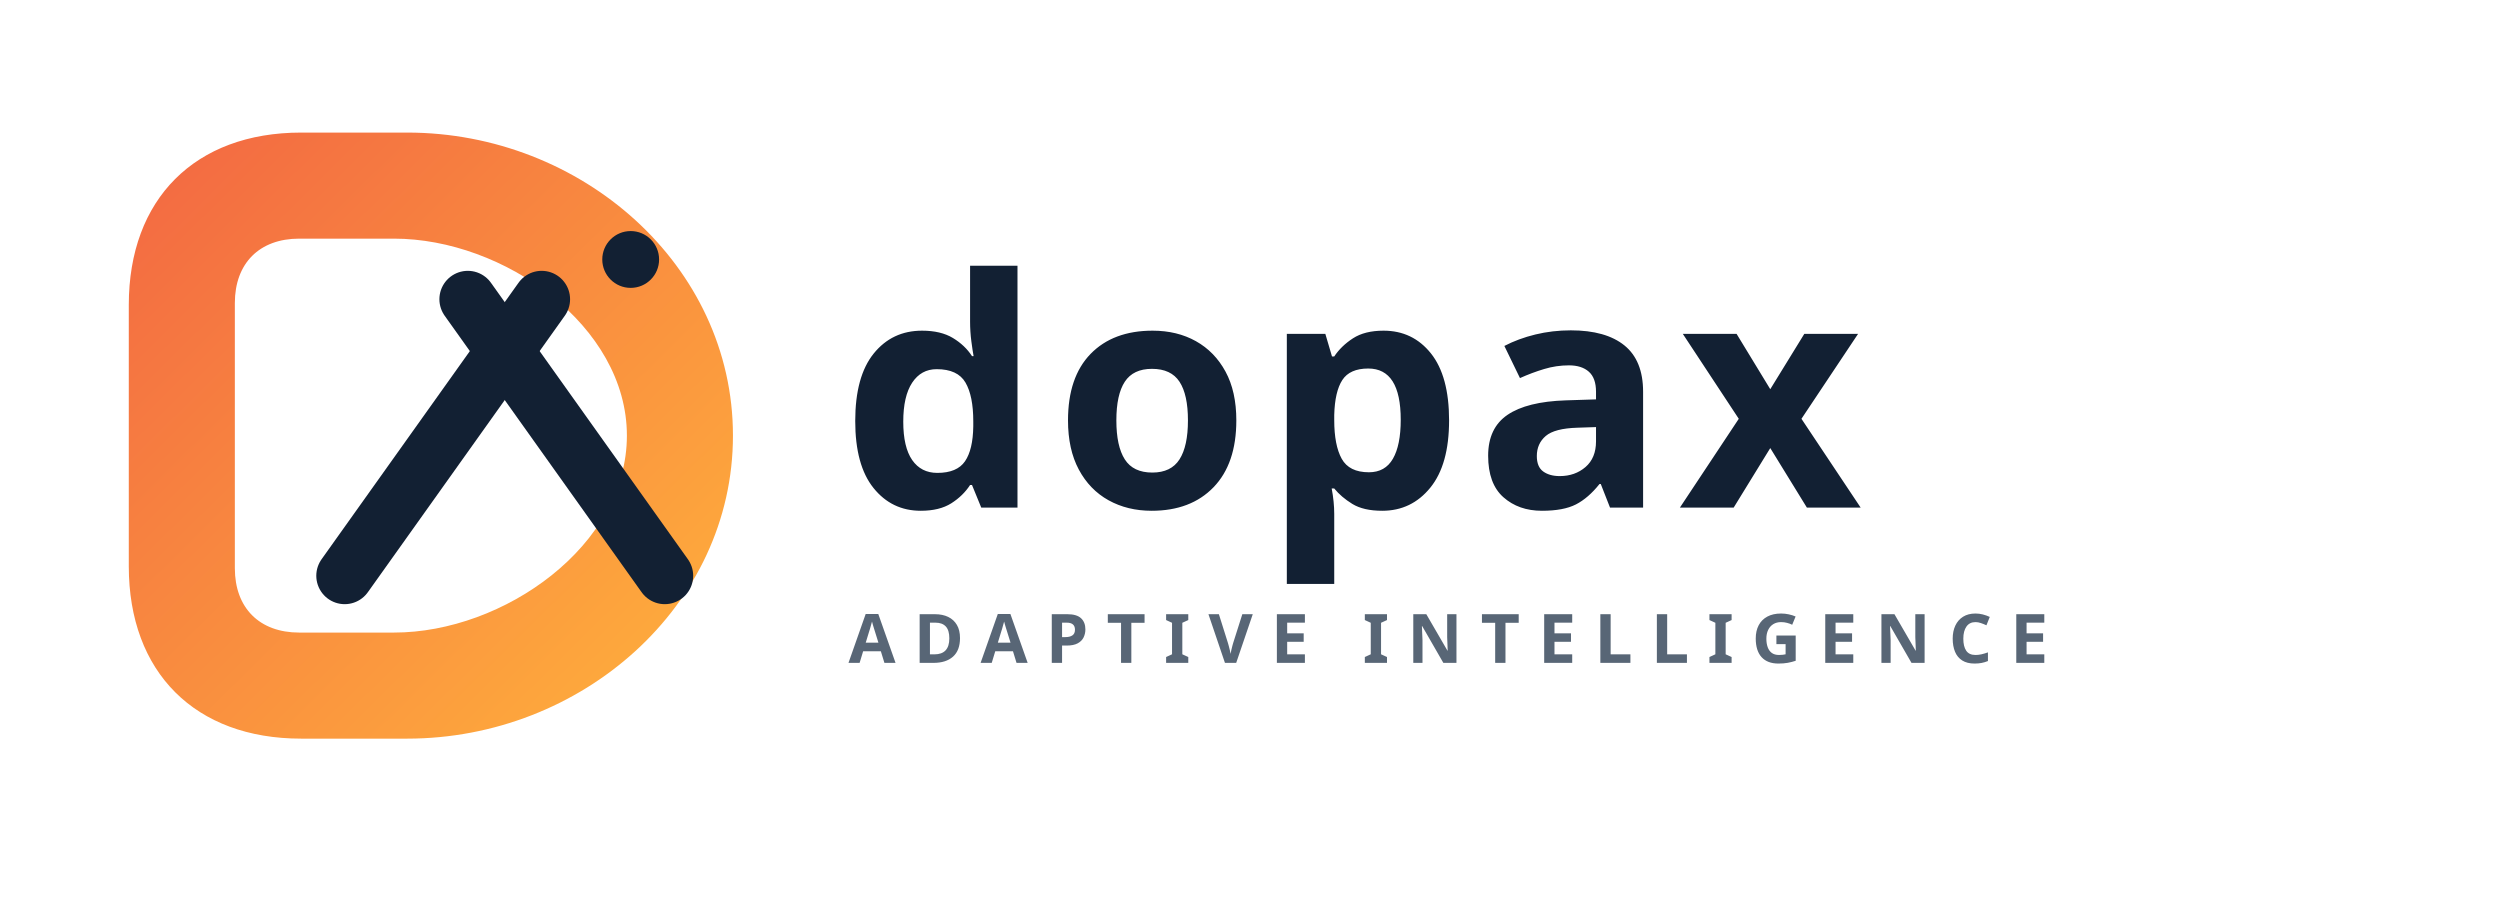
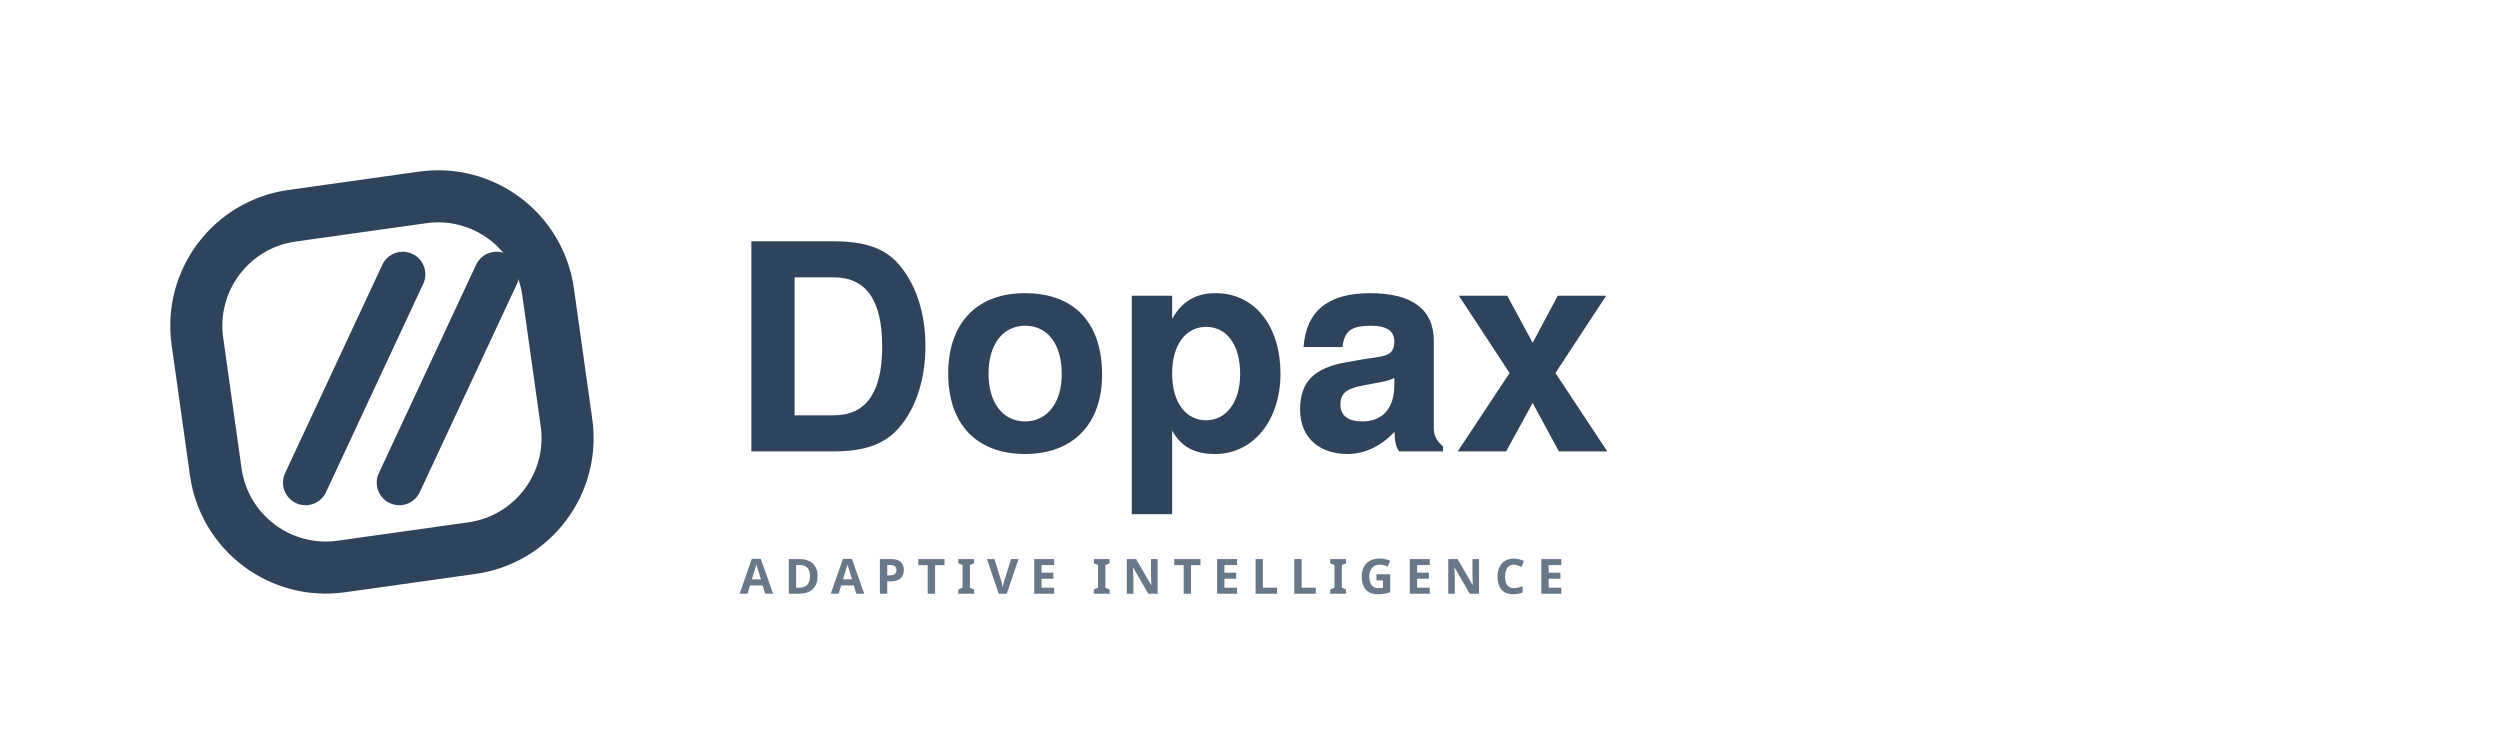
- <svg xmlns="http://www.w3.org/2000/svg" width="1320" height="480" viewBox="0 0 1320 480" fill="none">
-   <defs>
-     <linearGradient id="dopaxSunrise" x1="44" y1="28" x2="336" y2="324" gradientUnits="userSpaceOnUse">
-       <stop offset="0" stop-color="#F36A42" />
-       <stop offset="1" stop-color="#FFB13C" />
-     </linearGradient>
-   </defs>
-   <g transform="translate(42 54)">
-     <path fill-rule="evenodd" clip-rule="evenodd" d="M117 16C61 16 26 51 26 107V245C26 301 61 336 117 336H173C265 336 345 266 345 176C345 86 265 16 173 16H117ZM116 72C95 72 82 85 82 106V246C82 267 95 280 116 280H166C224 280 289 234 289 176C289 118 224 72 166 72H116Z" fill="url(#dopaxSunrise)" />
-     <line x1="140" y1="250" x2="244" y2="104" stroke="#122033" stroke-width="30" stroke-linecap="round" />
-     <line x1="205" y1="104" x2="309" y2="250" stroke="#122033" stroke-width="30" stroke-linecap="round" />
-     <circle cx="291" cy="83" r="15" fill="#122033" />
+ <svg xmlns="http://www.w3.org/2000/svg" width="1440" height="420" viewBox="0 0 1440 420" fill="none">
+   <g transform="translate(40 40)">
+     <rect x="78" y="78" width="204" height="204" rx="64" stroke="#2F445C" stroke-width="30" transform="rotate(-8 180 180)" />
+     <path d="M136 238L192 118" stroke="#2F445C" stroke-width="26" stroke-linecap="round" />
+     <path d="M190 238L246 118" stroke="#2F445C" stroke-width="26" stroke-linecap="round" />
  </g>
-   <g transform="translate(444 112)">
-     <text x="0" y="156" fill="#122033" font-family="Avenir Next, Futura, Trebuchet MS, sans-serif" font-size="168" font-weight="700" letter-spacing="6">
-       dopax
+   <g transform="translate(420 108)">
+     <text x="0" y="152" fill="#2F445C" font-family="Avenir Next, Avenir, Futura, Helvetica Neue, sans-serif" font-size="166" font-weight="900" letter-spacing="0.5">
+       Dopax
    </text>
-     <text x="4" y="238" fill="#586676" font-family="Avenir Next, Futura, Trebuchet MS, sans-serif" font-size="36" font-weight="600" letter-spacing="9.5">
+     <text x="6" y="234" fill="#2F445C" opacity="0.72" font-family="Avenir Next, Avenir, Trebuchet MS, sans-serif" font-size="28" font-weight="800" letter-spacing="6.5">
      ADAPTIVE INTELLIGENCE
    </text>
  </g>
</svg>
